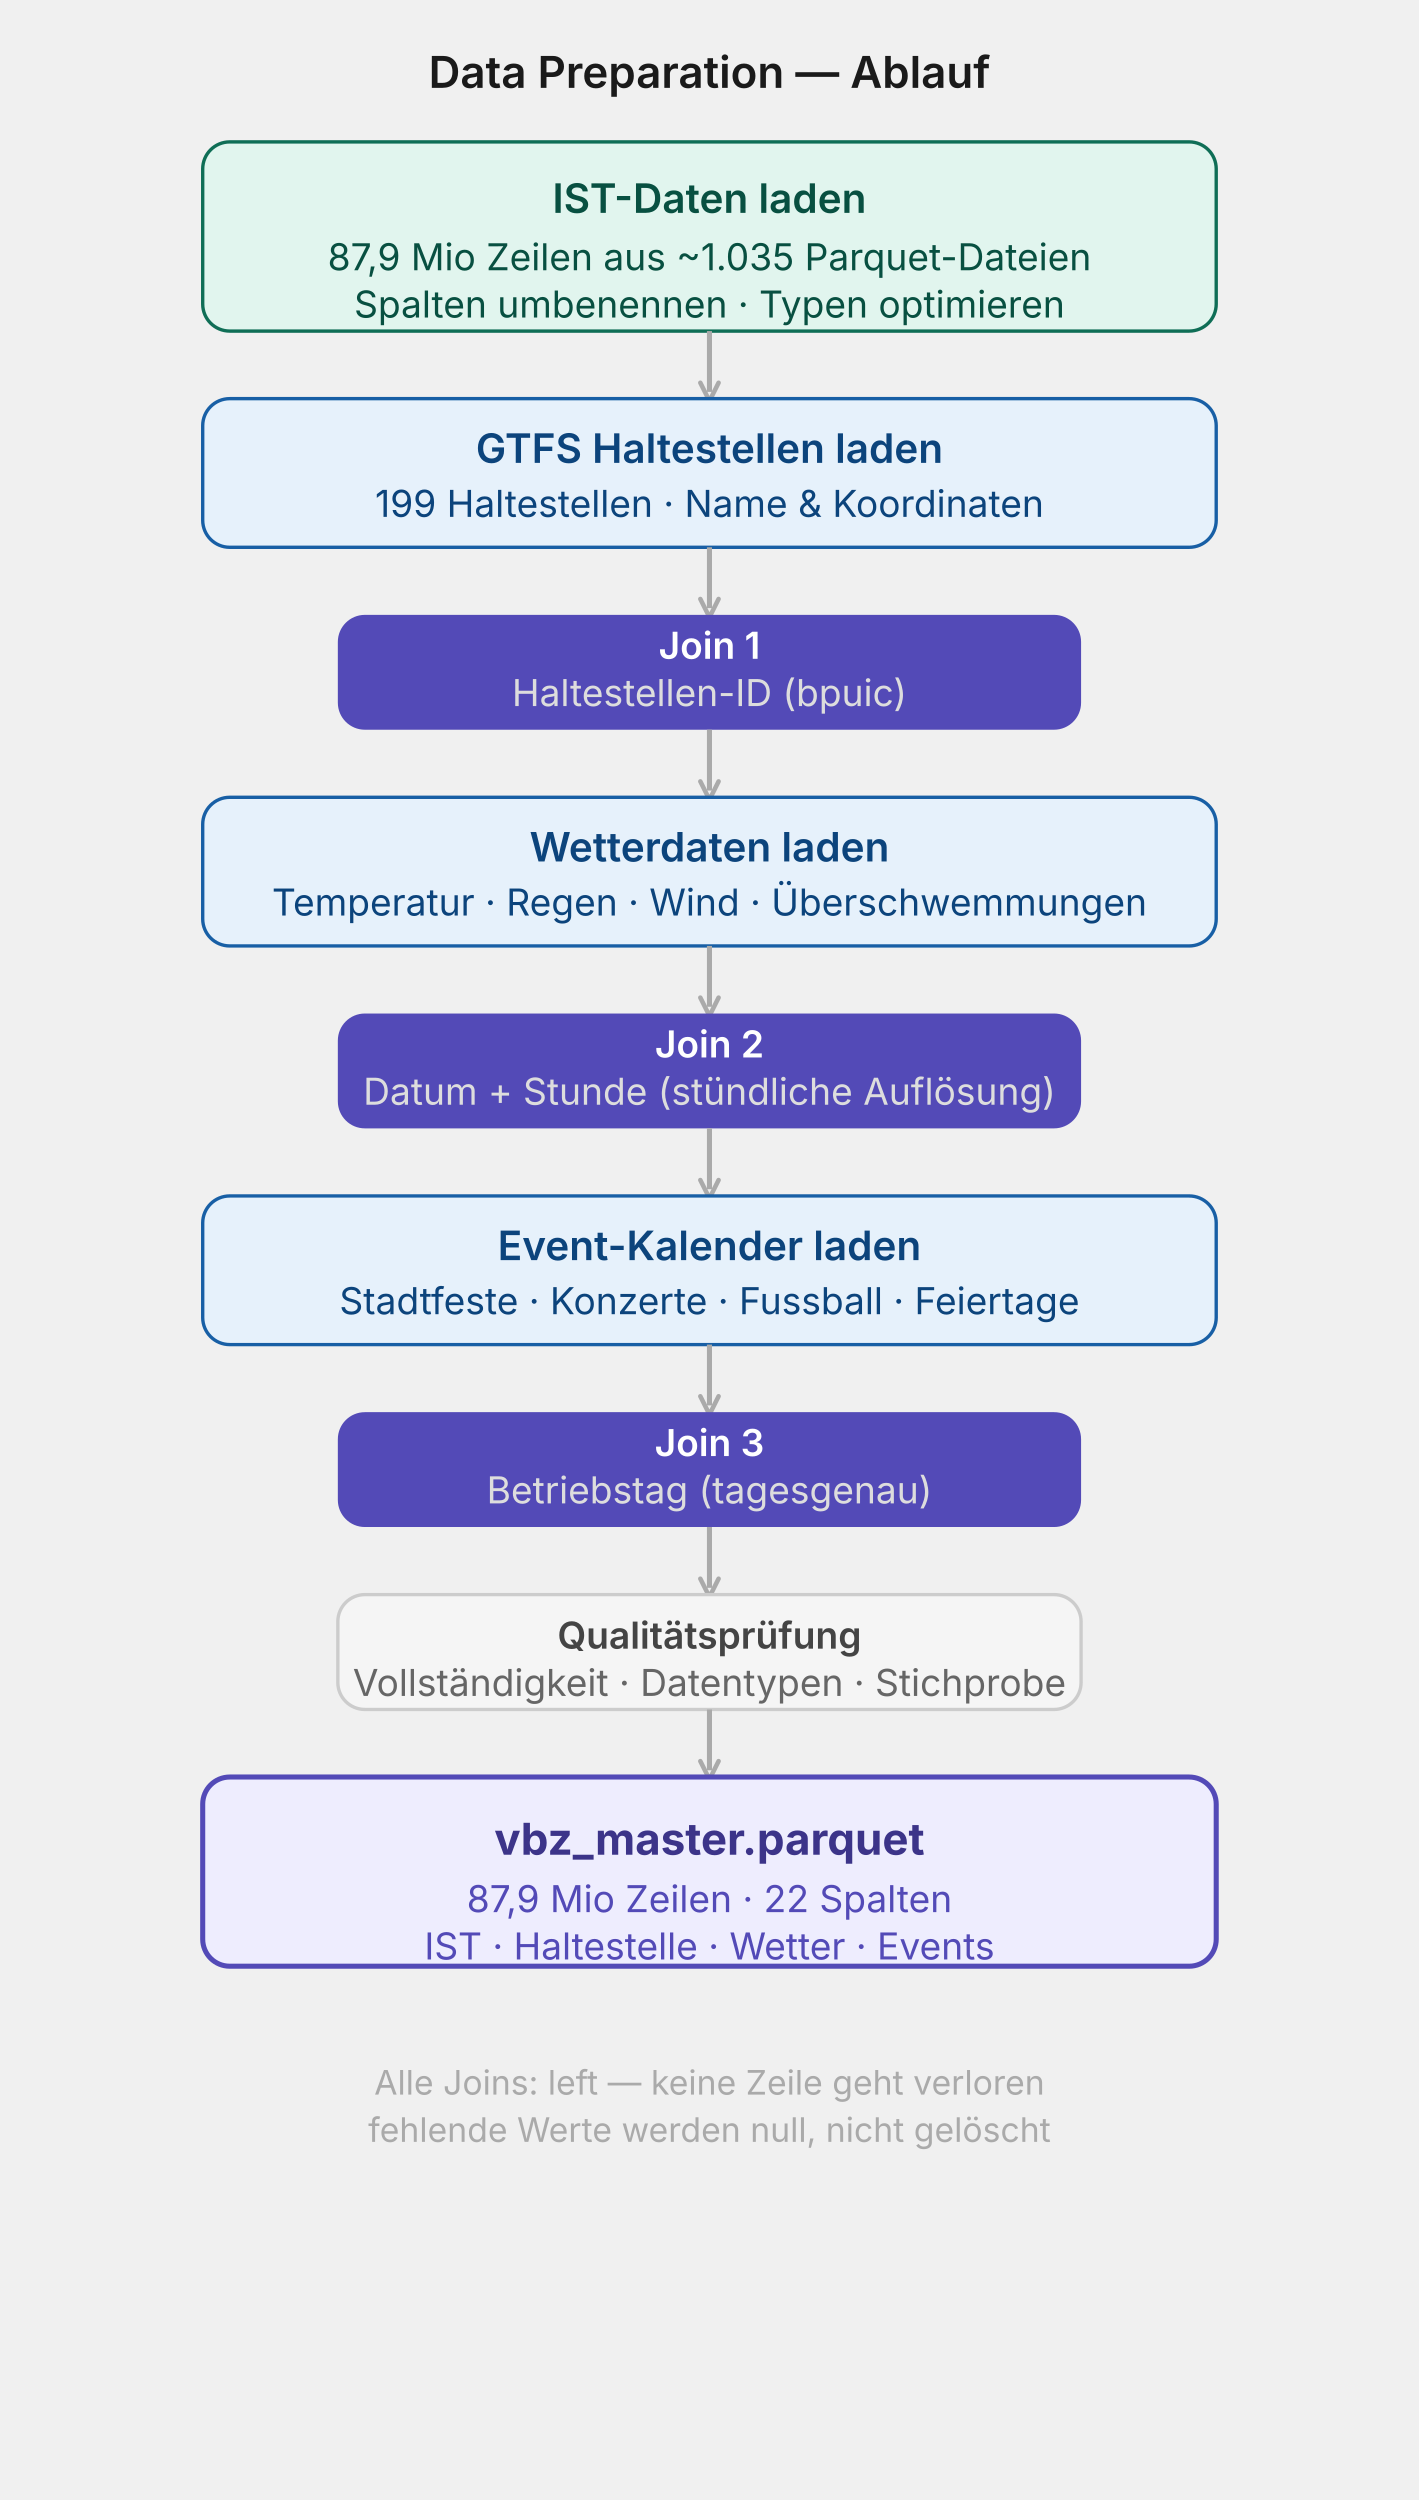
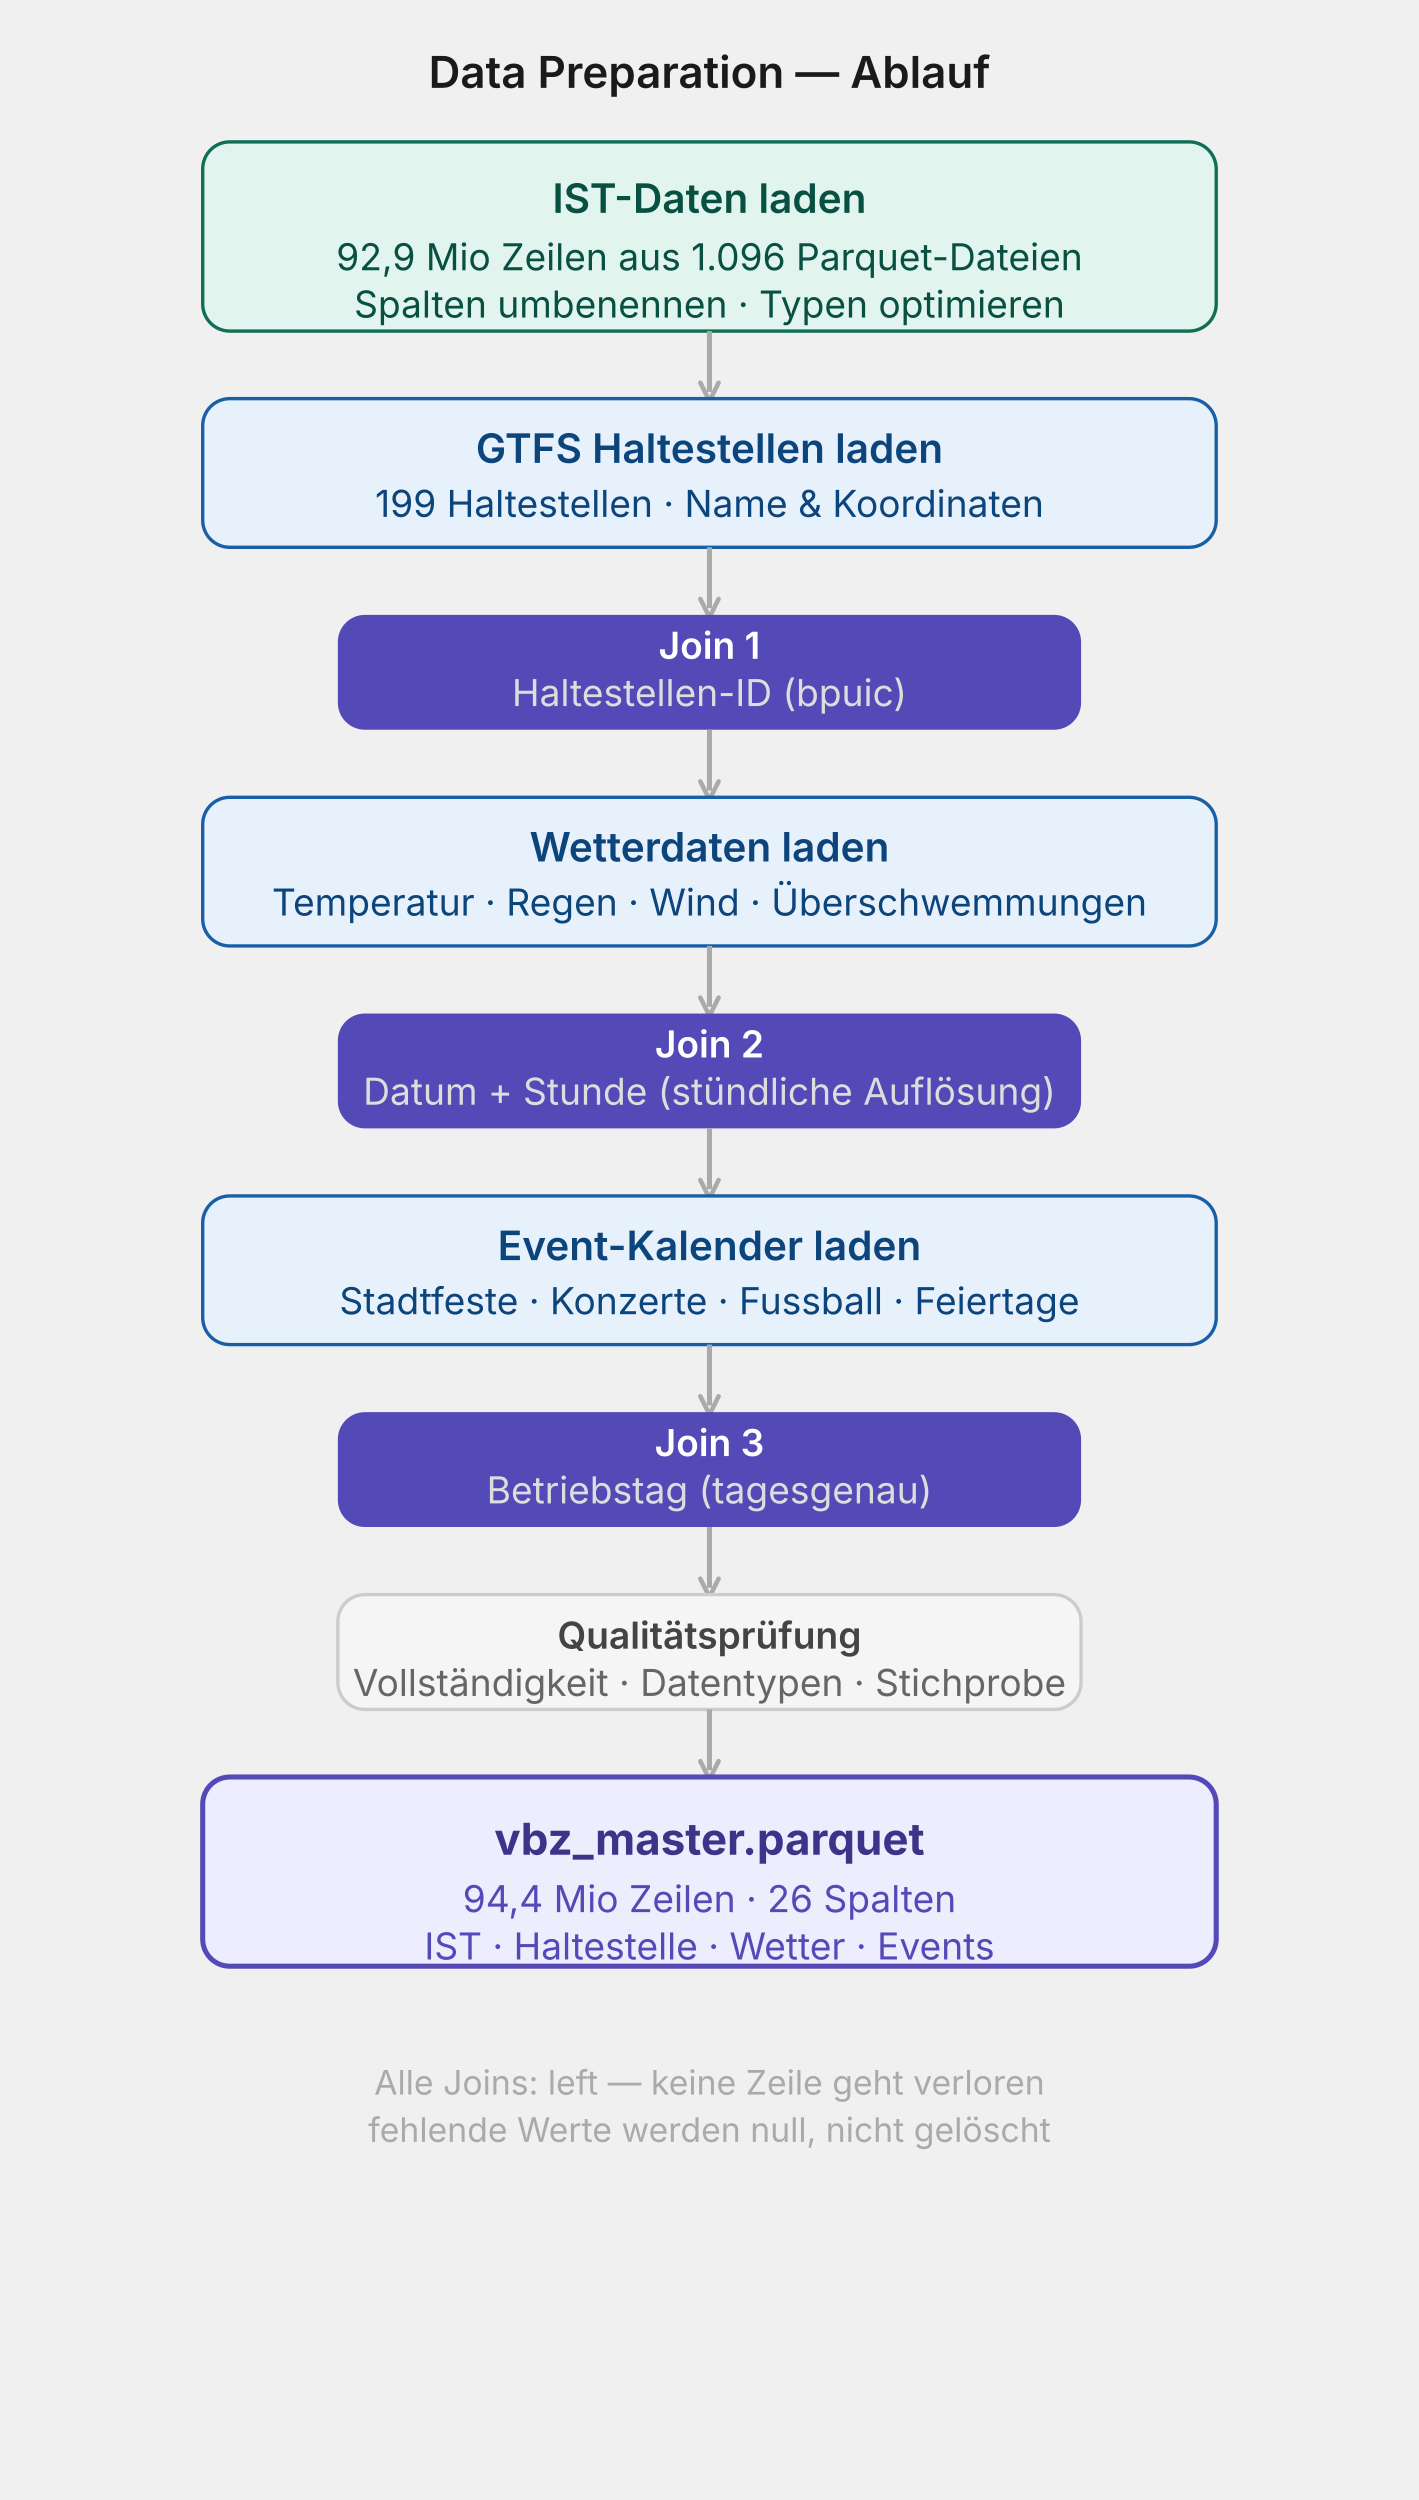
<svg xmlns="http://www.w3.org/2000/svg" viewBox="0 0 420 740" width="420" style="font-family: system-ui, -apple-system, sans-serif; background: #ffffff;">
  <defs>
    <marker id="arr" viewBox="0 0 10 10" refX="5" refY="5" markerWidth="6" markerHeight="6" orient="auto-start-reverse">
      <path d="M2 2L8 5L2 8" fill="none" stroke="#aaa" stroke-width="1.5" stroke-linecap="round" stroke-linejoin="round" />
    </marker>
  </defs>
  <text x="210" y="26" text-anchor="middle" font-size="13" font-weight="600" fill="#1a1a1a">Data Preparation — Ablauf</text>
  <rect x="60" y="42" width="300" height="56" rx="8" fill="#E1F5EE" stroke="#0F6E56" stroke-width="1" />
  <text x="210" y="63" text-anchor="middle" font-size="12" font-weight="600" fill="#085041">IST-Daten laden</text>
-   <text x="210" y="80" text-anchor="middle" font-size="11" fill="#085041">87,9 Mio Zeilen aus ~1.035 Parquet-Dateien</text>
+   <text x="210" y="80" text-anchor="middle" font-size="11" fill="#085041">92,9 Mio Zeilen aus 1.096 Parquet-Dateien</text>
  <text x="210" y="94" text-anchor="middle" font-size="11" fill="#085041">Spalten umbenennen · Typen optimieren</text>
  <line x1="210" y1="98" x2="210" y2="116" stroke="#aaa" stroke-width="1.5" marker-end="url(#arr)" />
  <rect x="60" y="118" width="300" height="44" rx="8" fill="#E6F1FB" stroke="#185FA5" stroke-width="1" />
  <text x="210" y="137" text-anchor="middle" font-size="12" font-weight="600" fill="#0C447C">GTFS Haltestellen laden</text>
  <text x="210" y="153" text-anchor="middle" font-size="11" fill="#0C447C">199 Haltestellen · Name &amp; Koordinaten</text>
  <line x1="210" y1="162" x2="210" y2="180" stroke="#aaa" stroke-width="1.5" marker-end="url(#arr)" />
  <rect x="100" y="182" width="220" height="34" rx="8" fill="#534AB7" stroke="none" />
  <text x="210" y="195" text-anchor="middle" font-size="11" font-weight="600" fill="#fff">Join 1</text>
  <text x="210" y="209" text-anchor="middle" font-size="11" fill="#ddd">Haltestellen-ID (bpuic)</text>
  <line x1="210" y1="216" x2="210" y2="234" stroke="#aaa" stroke-width="1.5" marker-end="url(#arr)" />
  <rect x="60" y="236" width="300" height="44" rx="8" fill="#E6F1FB" stroke="#185FA5" stroke-width="1" />
  <text x="210" y="255" text-anchor="middle" font-size="12" font-weight="600" fill="#0C447C">Wetterdaten laden</text>
  <text x="210" y="271" text-anchor="middle" font-size="11" fill="#0C447C">Temperatur · Regen · Wind · Überschwemmungen</text>
  <line x1="210" y1="280" x2="210" y2="298" stroke="#aaa" stroke-width="1.5" marker-end="url(#arr)" />
  <rect x="100" y="300" width="220" height="34" rx="8" fill="#534AB7" stroke="none" />
  <text x="210" y="313" text-anchor="middle" font-size="11" font-weight="600" fill="#fff">Join 2</text>
  <text x="210" y="327" text-anchor="middle" font-size="11" fill="#ddd">Datum + Stunde (stündliche Auflösung)</text>
  <line x1="210" y1="334" x2="210" y2="352" stroke="#aaa" stroke-width="1.5" marker-end="url(#arr)" />
  <rect x="60" y="354" width="300" height="44" rx="8" fill="#E6F1FB" stroke="#185FA5" stroke-width="1" />
  <text x="210" y="373" text-anchor="middle" font-size="12" font-weight="600" fill="#0C447C">Event-Kalender laden</text>
  <text x="210" y="389" text-anchor="middle" font-size="11" fill="#0C447C">Stadtfeste · Konzerte · Fussball · Feiertage</text>
  <line x1="210" y1="398" x2="210" y2="416" stroke="#aaa" stroke-width="1.5" marker-end="url(#arr)" />
  <rect x="100" y="418" width="220" height="34" rx="8" fill="#534AB7" stroke="none" />
  <text x="210" y="431" text-anchor="middle" font-size="11" font-weight="600" fill="#fff">Join 3</text>
  <text x="210" y="445" text-anchor="middle" font-size="11" fill="#ddd">Betriebstag (tagesgenau)</text>
  <line x1="210" y1="452" x2="210" y2="470" stroke="#aaa" stroke-width="1.5" marker-end="url(#arr)" />
  <rect x="100" y="472" width="220" height="34" rx="8" fill="#f5f5f5" stroke="#ccc" stroke-width="1" />
  <text x="210" y="488" text-anchor="middle" font-size="11" font-weight="600" fill="#444">Qualitätsprüfung</text>
  <text x="210" y="502" text-anchor="middle" font-size="11" fill="#666">Vollständigkeit · Datentypen · Stichprobe</text>
  <line x1="210" y1="506" x2="210" y2="524" stroke="#aaa" stroke-width="1.5" marker-end="url(#arr)" />
  <rect x="60" y="526" width="300" height="56" rx="8" fill="#EEEDFE" stroke="#534AB7" stroke-width="1.5" />
  <text x="210" y="549" text-anchor="middle" font-size="13" font-weight="700" fill="#3C3489">vbz_master.parquet</text>
-   <text x="210" y="566" text-anchor="middle" font-size="11" fill="#534AB7">87,9 Mio Zeilen · 22 Spalten</text>
+   <text x="210" y="566" text-anchor="middle" font-size="11" fill="#534AB7">94,4 Mio Zeilen · 26 Spalten</text>
  <text x="210" y="580" text-anchor="middle" font-size="11" fill="#534AB7">IST · Haltestelle · Wetter · Events</text>
  <text x="210" y="620" text-anchor="middle" font-size="10" fill="#aaa">Alle Joins: left — keine Zeile geht verloren</text>
  <text x="210" y="634" text-anchor="middle" font-size="10" fill="#aaa">fehlende Werte werden null, nicht gelöscht</text>
</svg>
